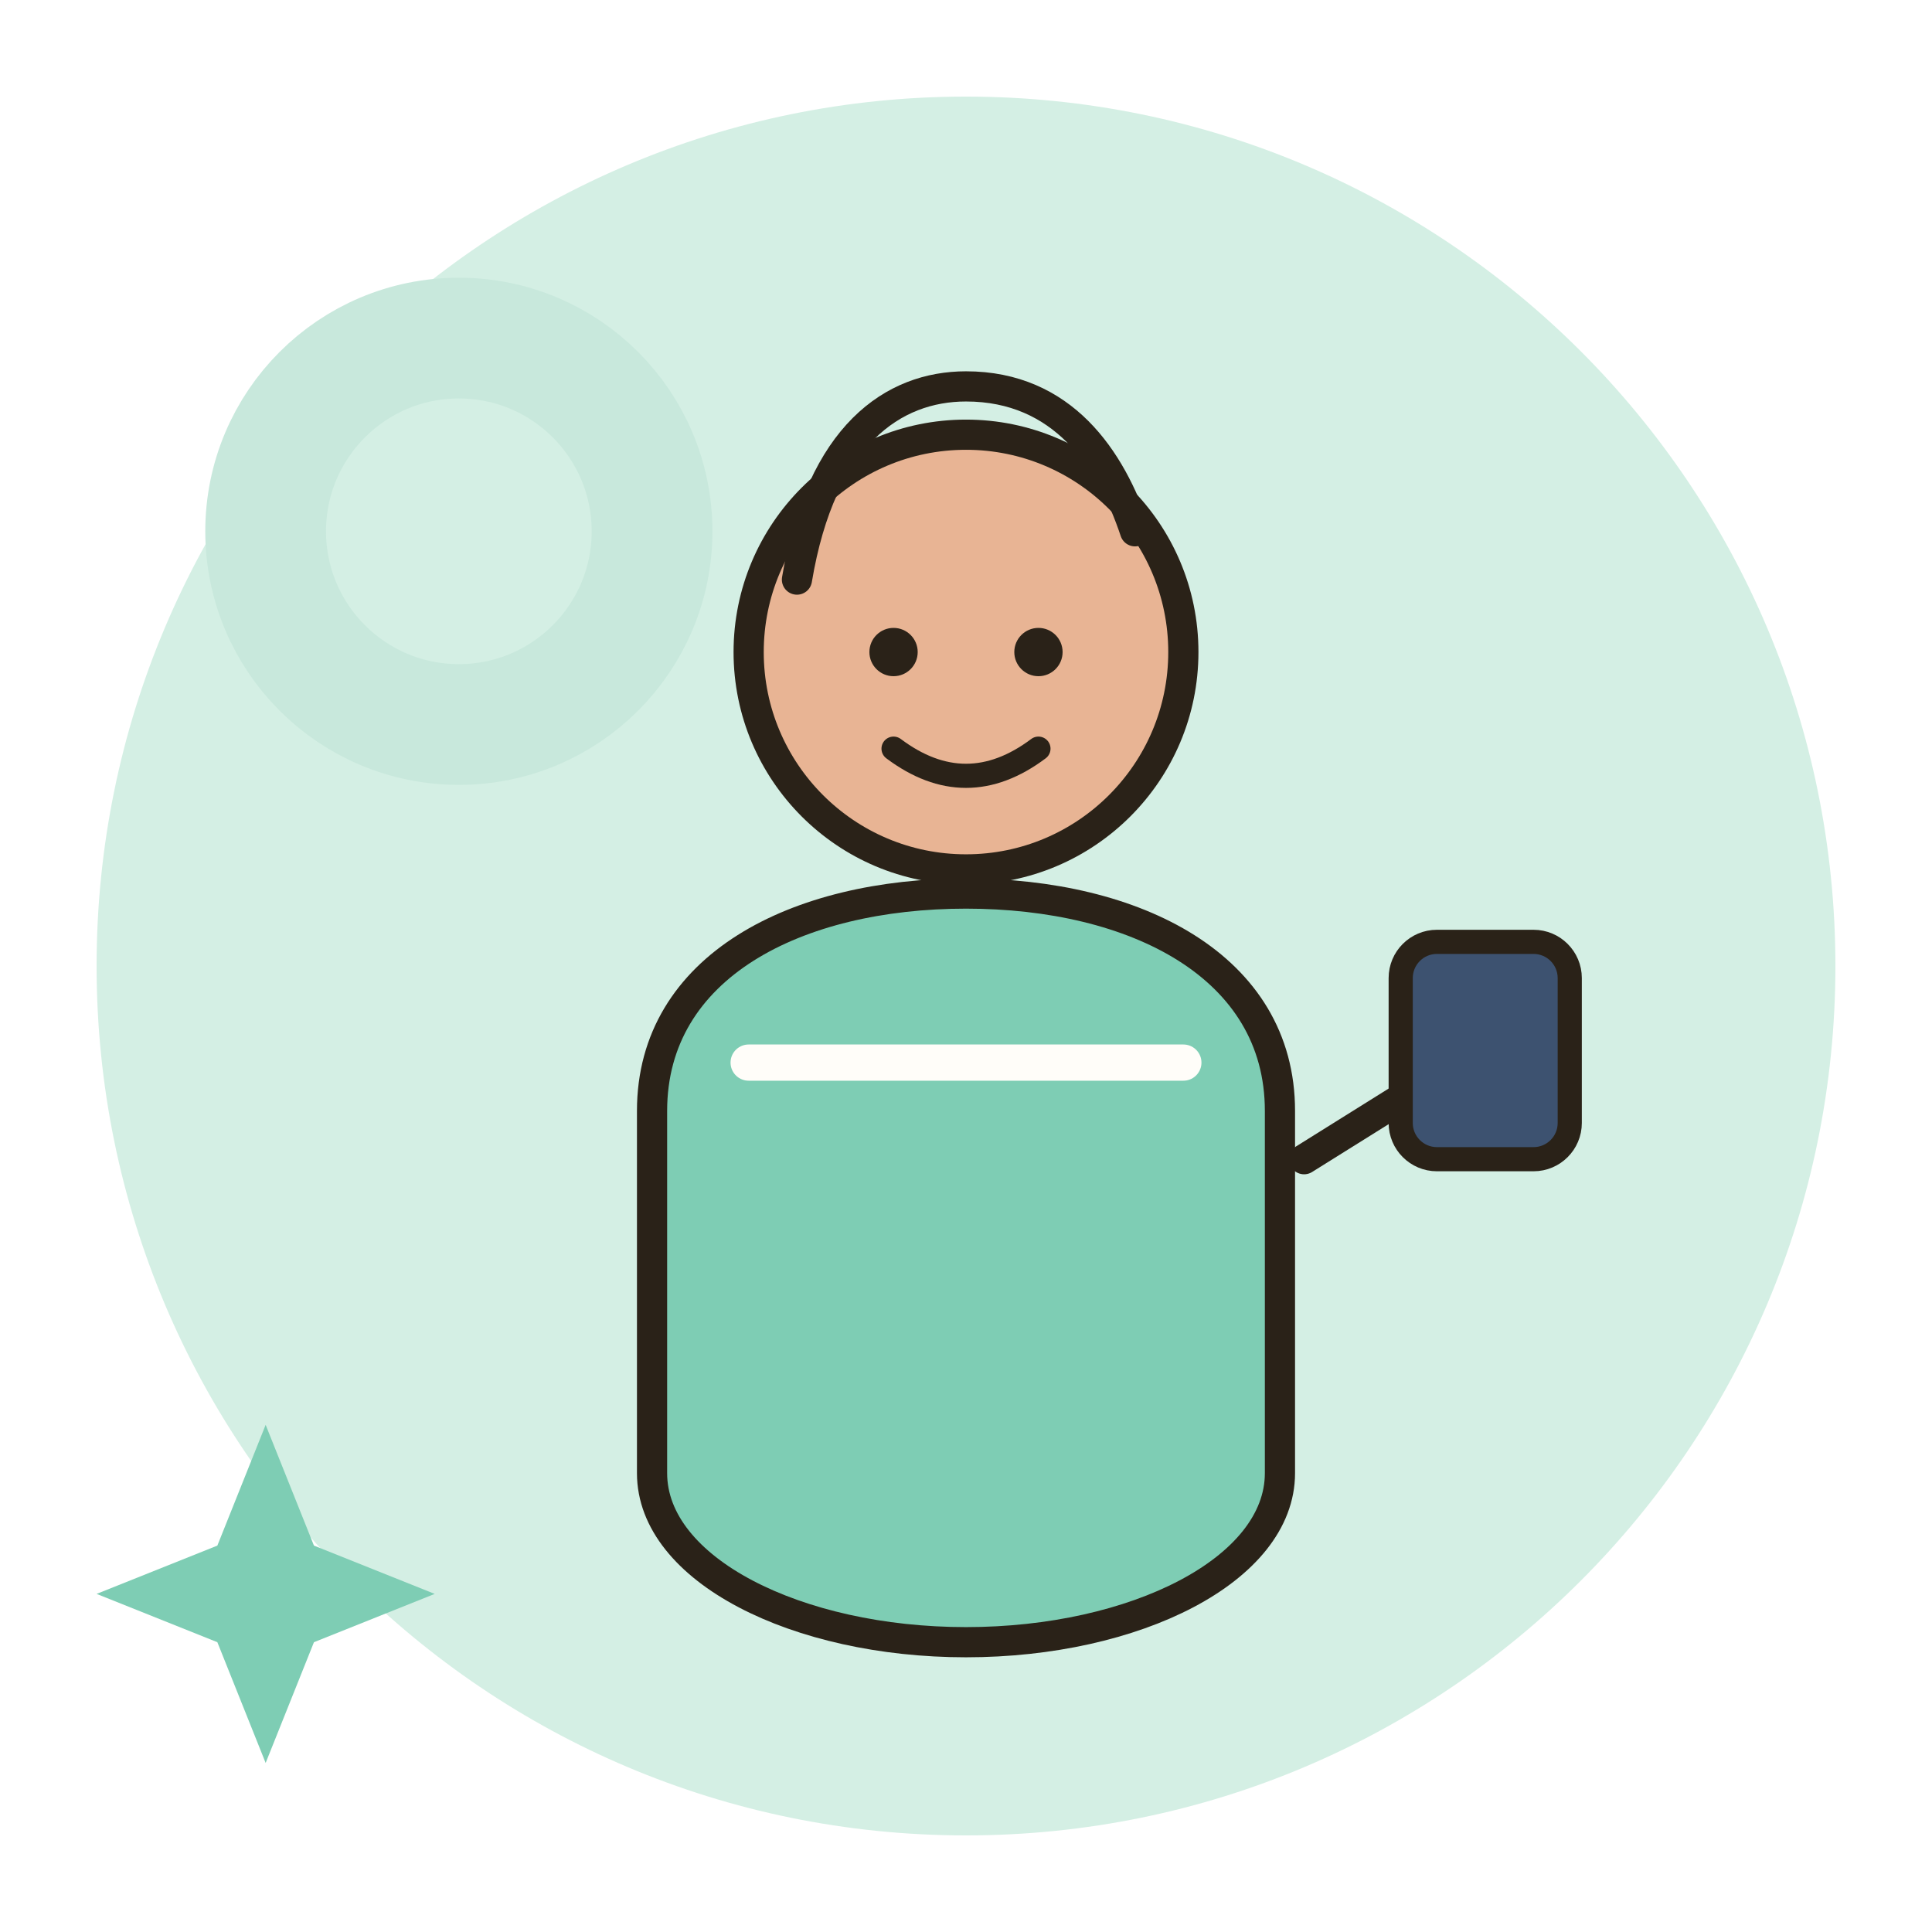
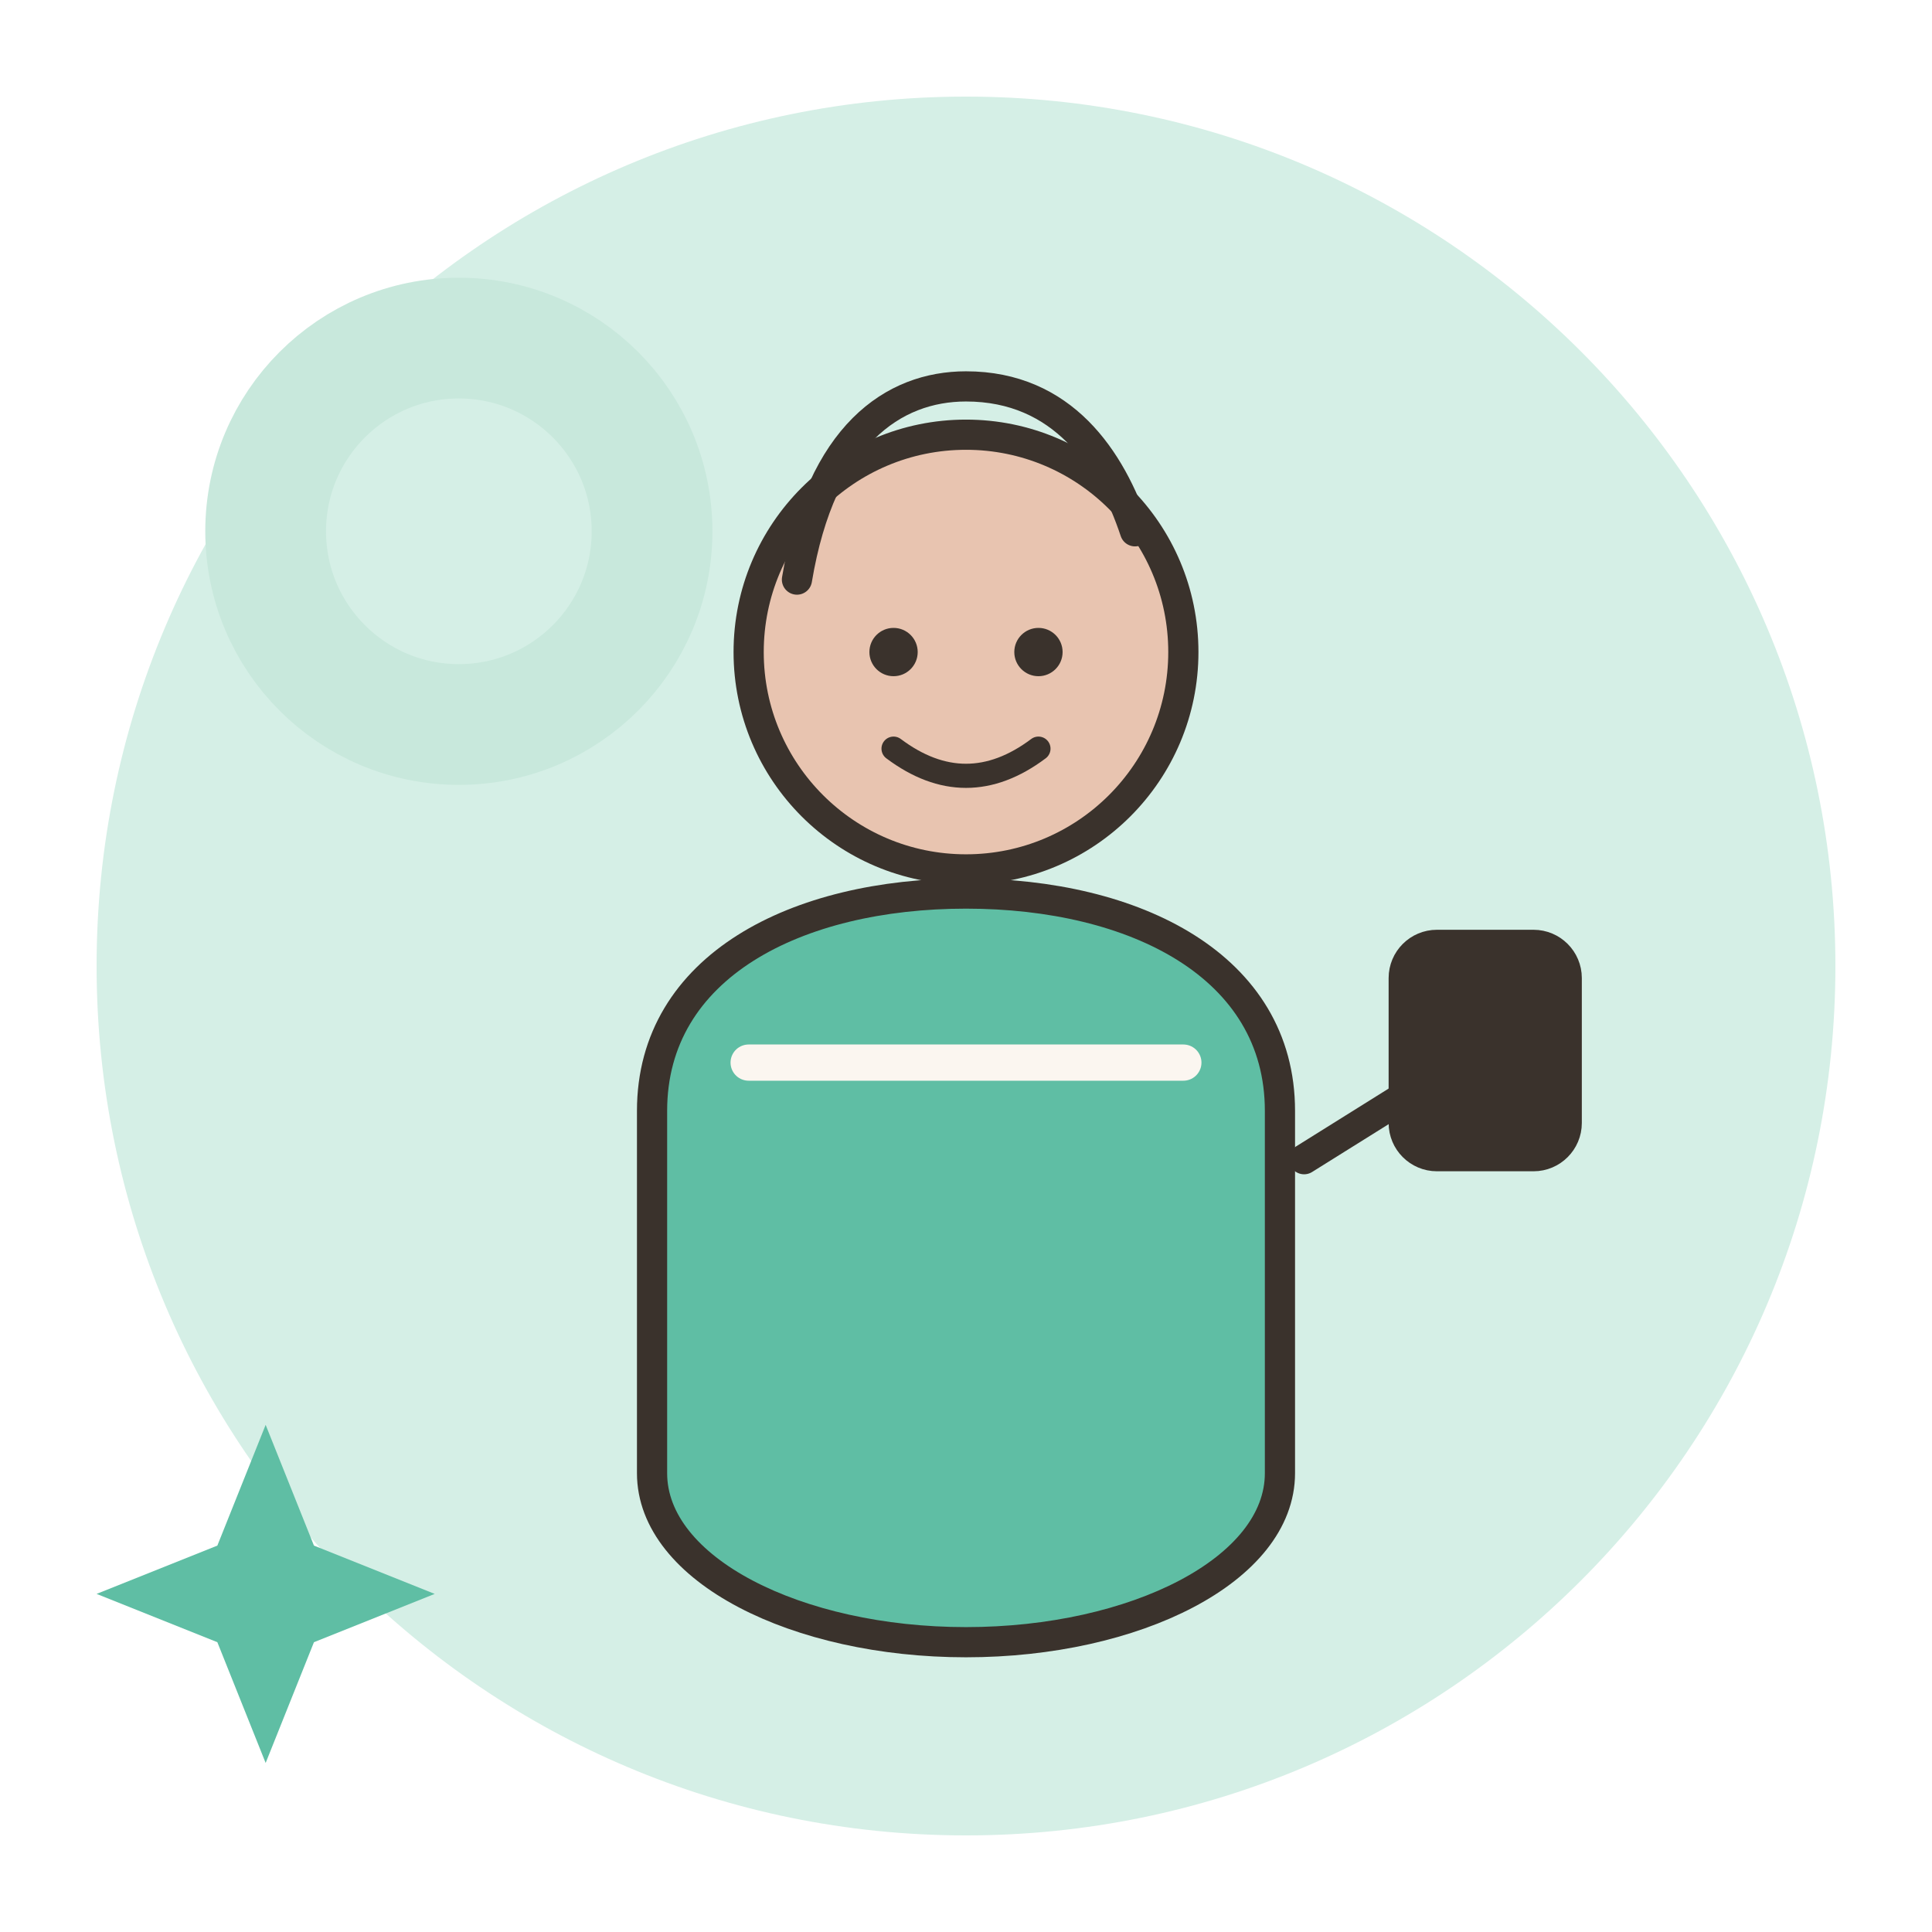
<svg xmlns="http://www.w3.org/2000/svg" viewBox="0 0 160 160" fill="none">
-   <circle cx="80" cy="80" r="72" fill="#D4EFE4" />
+   <circle cx="80" cy="80" r="72" fill="#D5EFE6" />
  <circle cx="38" cy="44" r="16" stroke="#C8E8DC" stroke-width="10" />
-   <path d="M22 118l4 10 10 4-10 4-4 10-4-10-10-4 10-4 4-10Z" fill="#7ECDB4" />
-   <circle cx="80" cy="54" r="18" fill="#E8B494" stroke="#2A2218" stroke-width="2.5" />
-   <path d="M66 48c2-12 8-16 14-16 8 0 12 6 14 12" stroke="#2A2218" stroke-width="2.5" stroke-linecap="round" />
-   <circle cx="74" cy="54" r="2" fill="#2A2218" />
-   <circle cx="86" cy="54" r="2" fill="#2A2218" />
-   <path d="M74 62c4 3 8 3 12 0" stroke="#2A2218" stroke-width="2" stroke-linecap="round" />
-   <path d="M54 92c0-12 12-18 26-18s26 6 26 18v30c0 8-12 14-26 14s-26-6-26-14V92Z" fill="#7ECDB4" stroke="#2A2218" stroke-width="2.5" />
-   <path d="M62 88h36" stroke="#FFFDF9" stroke-width="3" stroke-linecap="round" />
-   <path d="M108 96l16-10" stroke="#2A2218" stroke-width="2.5" stroke-linecap="round" />
-   <rect x="116" y="78" width="14" height="18" rx="3" fill="#3D5270" stroke="#2A2218" stroke-width="2" />
+   <path d="M22 118l4 10 10 4-10 4-4 10-4-10-10-4 10-4 4-10Z" fill="#5FBEA4" />
+   <circle cx="80" cy="54" r="18" fill="#E8C4B0" stroke="#3A322C" stroke-width="2.5" />
+   <path d="M66 48c2-12 8-16 14-16 8 0 12 6 14 12" stroke="#3A322C" stroke-width="2.5" stroke-linecap="round" />
+   <circle cx="74" cy="54" r="2" fill="#3A322C" />
+   <circle cx="86" cy="54" r="2" fill="#3A322C" />
+   <path d="M74 62c4 3 8 3 12 0" stroke="#3A322C" stroke-width="2" stroke-linecap="round" />
+   <path d="M54 92c0-12 12-18 26-18s26 6 26 18v30c0 8-12 14-26 14s-26-6-26-14V92Z" fill="#5FBEA4" stroke="#3A322C" stroke-width="2.5" />
+   <path d="M62 88h36" stroke="#FBF6F0" stroke-width="3" stroke-linecap="round" />
+   <path d="M108 96l16-10" stroke="#3A322C" stroke-width="2.5" stroke-linecap="round" />
+   <rect x="116" y="78" width="14" height="18" rx="3" fill="#3A322C" stroke="#3A322C" stroke-width="2" />
</svg>
